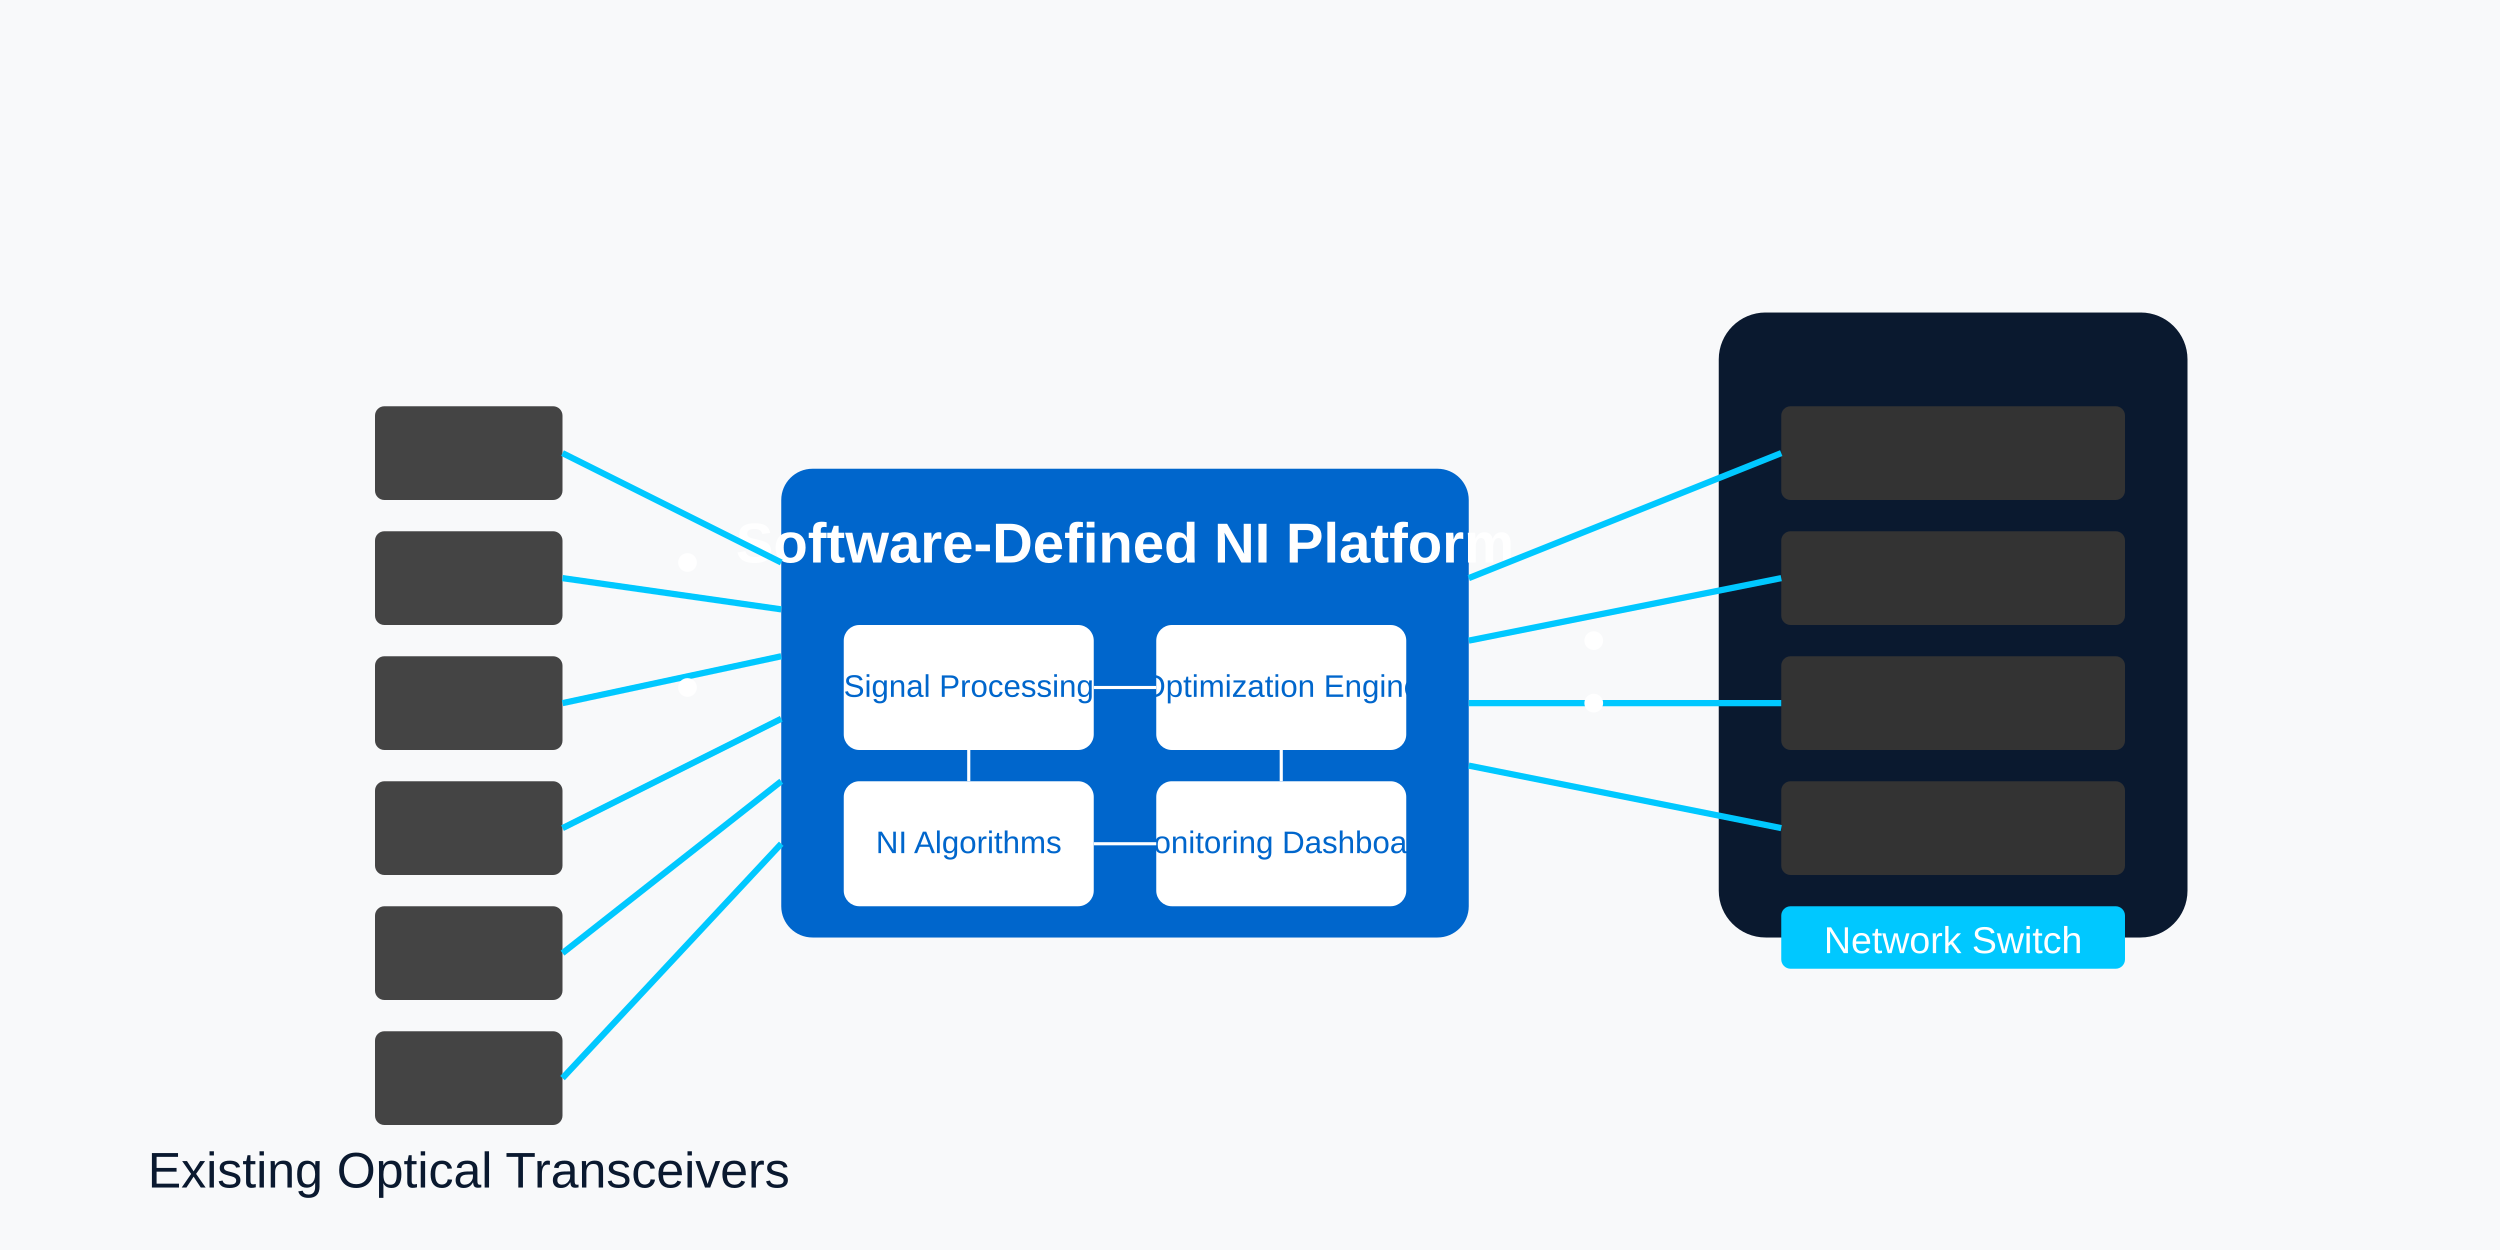
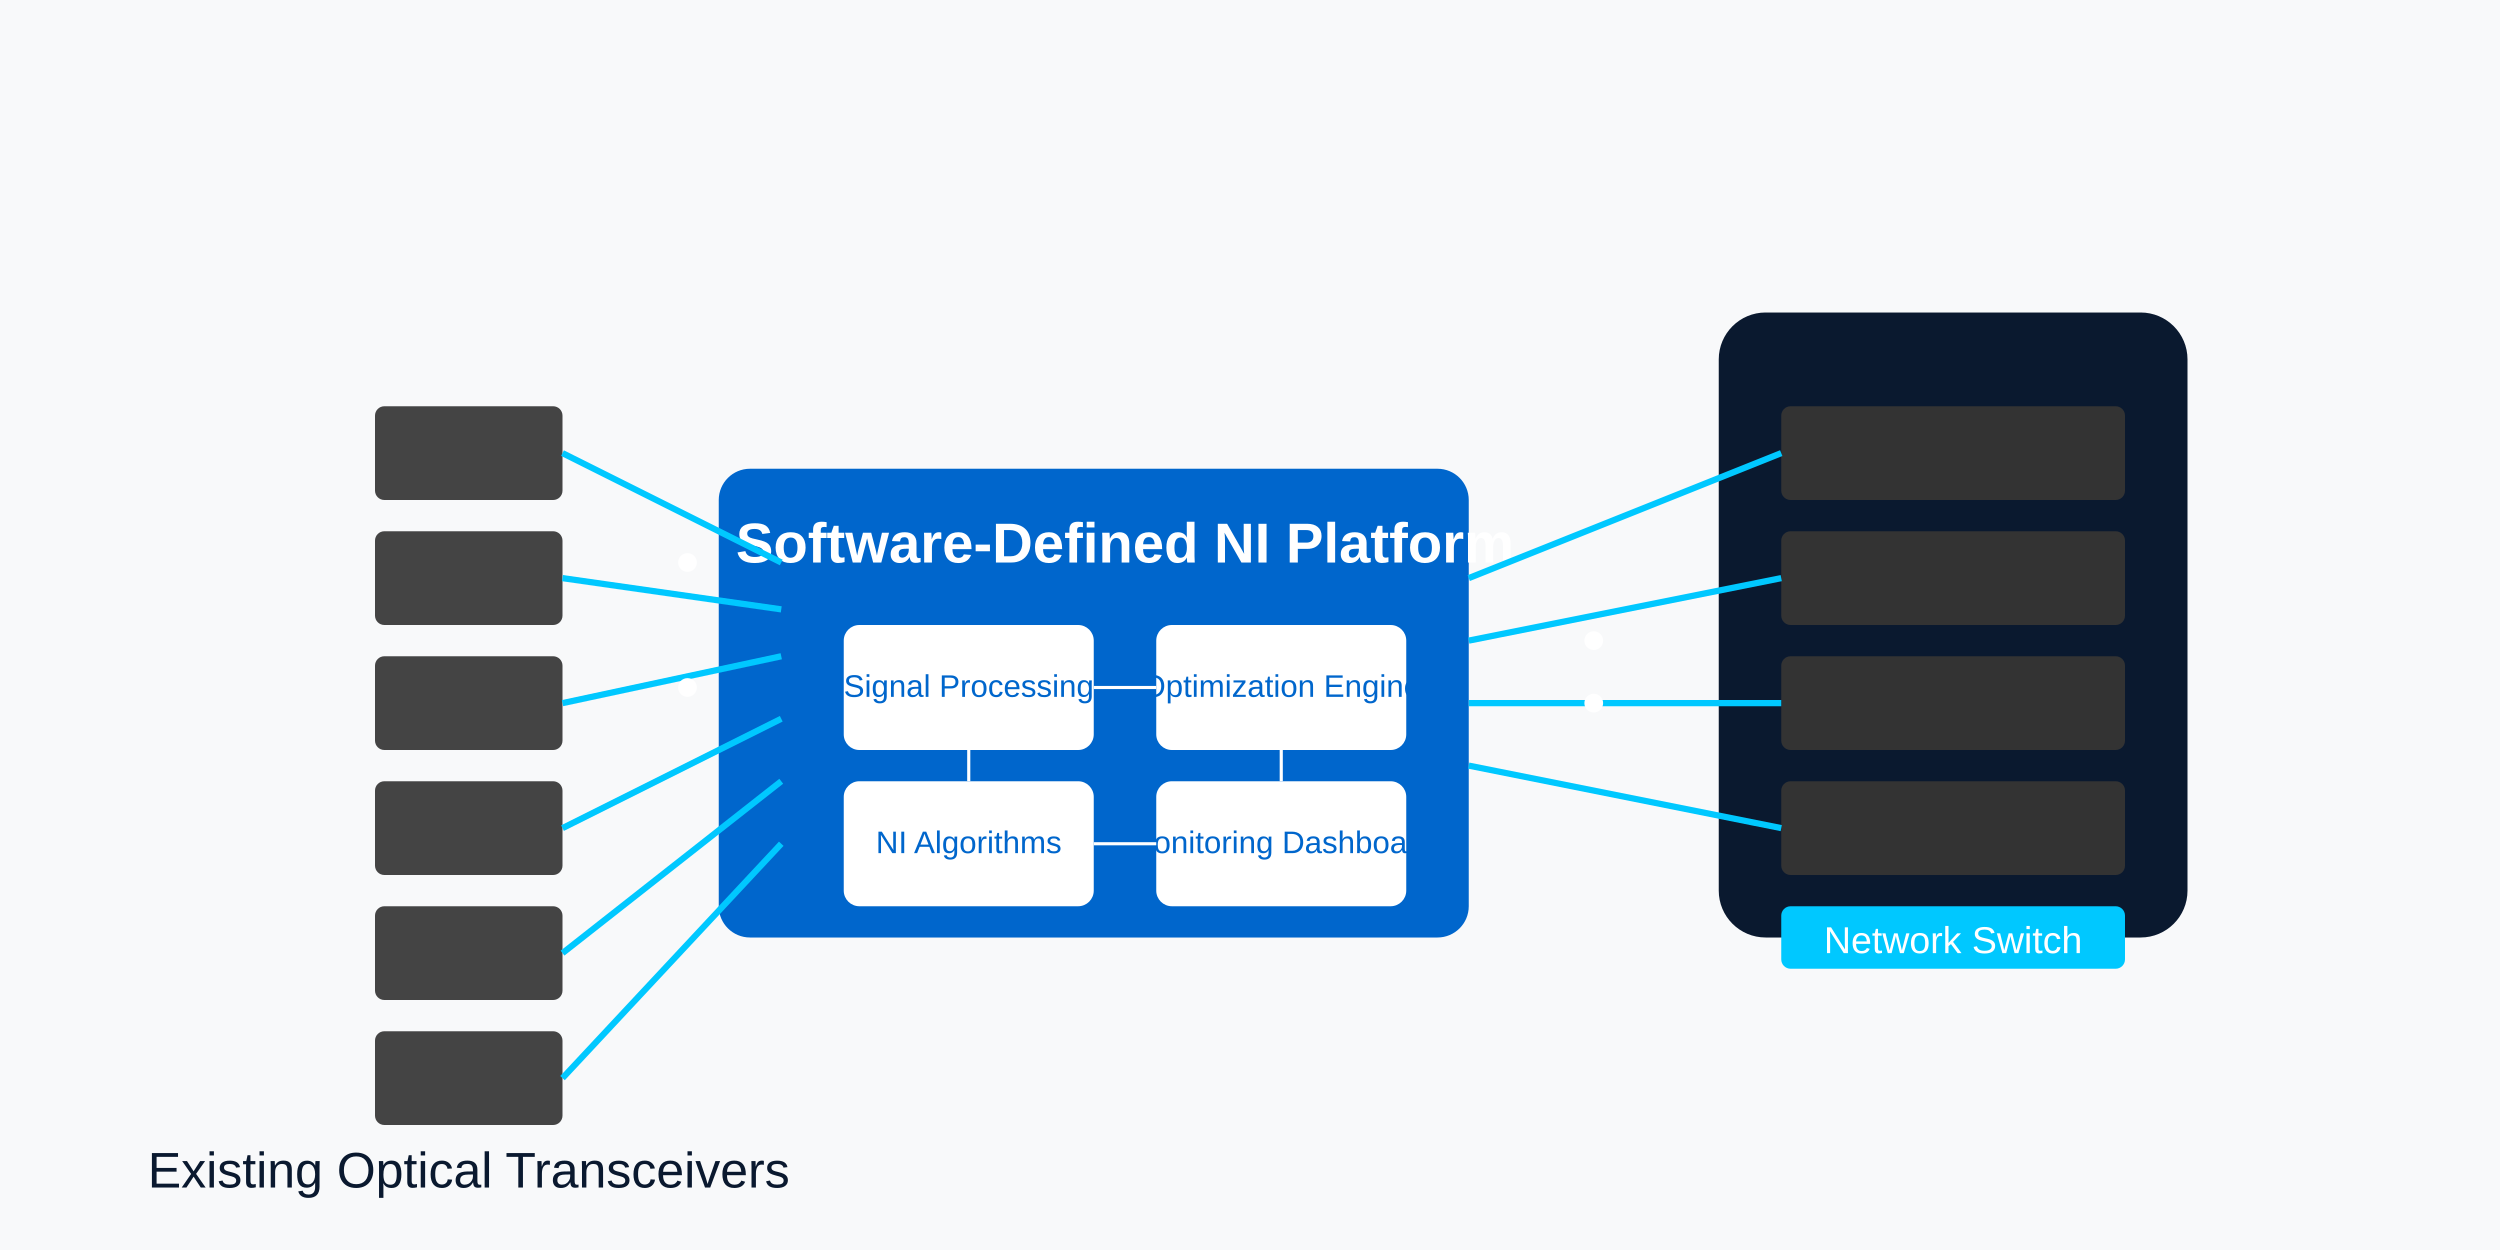
<svg xmlns="http://www.w3.org/2000/svg" viewBox="0 0 800 400">
  <rect width="800" height="400" fill="#f8f9fa" rx="0" ry="0" />
  <rect x="550" y="100" width="150" height="200" rx="15" ry="15" fill="#0a192f" />
  <rect x="570" y="130" width="110" height="30" fill="#333" rx="3" ry="3" />
  <rect x="570" y="170" width="110" height="30" fill="#333" rx="3" ry="3" />
  <rect x="570" y="210" width="110" height="30" fill="#333" rx="3" ry="3" />
  <rect x="570" y="250" width="110" height="30" fill="#333" rx="3" ry="3" />
  <rect x="570" y="290" width="110" height="20" fill="#00c8ff" rx="3" ry="3" />
  <text x="625" y="305" font-family="Arial" font-size="12" fill="white" text-anchor="middle">Network Switch</text>
-   <rect x="250" y="150" width="220" height="150" rx="10" ry="10" fill="#0066cc" />
+   <rect x="230" y="150" width="240" height="150" rx="10" ry="10" fill="#0066cc" />
  <text x="360" y="180" font-family="Arial" font-size="18" fill="white" text-anchor="middle" font-weight="bold">Software-Defined NI Platform</text>
  <rect x="270" y="200" width="80" height="40" fill="white" rx="5" ry="5" />
  <text x="310" y="223" font-family="Arial" font-size="10" fill="#0066cc" text-anchor="middle">Signal Processing</text>
  <rect x="270" y="250" width="80" height="40" fill="white" rx="5" ry="5" />
  <text x="310" y="273" font-family="Arial" font-size="10" fill="#0066cc" text-anchor="middle">NI Algorithms</text>
  <rect x="370" y="200" width="80" height="40" fill="white" rx="5" ry="5" />
  <text x="410" y="223" font-family="Arial" font-size="10" fill="#0066cc" text-anchor="middle">Optimization Engine</text>
  <rect x="370" y="250" width="80" height="40" fill="white" rx="5" ry="5" />
  <text x="410" y="273" font-family="Arial" font-size="10" fill="#0066cc" text-anchor="middle">Monitoring Dashboard</text>
  <line x1="350" y1="220" x2="370" y2="220" stroke="#fff" stroke-width="1" />
  <line x1="350" y1="270" x2="370" y2="270" stroke="#fff" stroke-width="1" />
  <line x1="310" y1="240" x2="310" y2="250" stroke="#fff" stroke-width="1" />
  <line x1="410" y1="240" x2="410" y2="250" stroke="#fff" stroke-width="1" />
  <rect x="120" y="130" width="60" height="30" fill="#444" rx="3" ry="3" />
  <rect x="120" y="170" width="60" height="30" fill="#444" rx="3" ry="3" />
  <rect x="120" y="210" width="60" height="30" fill="#444" rx="3" ry="3" />
  <rect x="120" y="250" width="60" height="30" fill="#444" rx="3" ry="3" />
  <rect x="120" y="290" width="60" height="30" fill="#444" rx="3" ry="3" />
  <rect x="120" y="330" width="60" height="30" fill="#444" rx="3" ry="3" />
  <line x1="180" y1="145" x2="250" y2="180" stroke="#00c8ff" stroke-width="2" />
  <line x1="180" y1="185" x2="250" y2="195" stroke="#00c8ff" stroke-width="2" />
  <line x1="180" y1="225" x2="250" y2="210" stroke="#00c8ff" stroke-width="2" />
  <line x1="180" y1="265" x2="250" y2="230" stroke="#00c8ff" stroke-width="2" />
  <line x1="180" y1="305" x2="250" y2="250" stroke="#00c8ff" stroke-width="2" />
  <line x1="180" y1="345" x2="250" y2="270" stroke="#00c8ff" stroke-width="2" />
  <line x1="470" y1="185" x2="570" y2="145" stroke="#00c8ff" stroke-width="2" />
  <line x1="470" y1="205" x2="570" y2="185" stroke="#00c8ff" stroke-width="2" />
  <line x1="470" y1="225" x2="570" y2="225" stroke="#00c8ff" stroke-width="2" />
  <line x1="470" y1="245" x2="570" y2="265" stroke="#00c8ff" stroke-width="2" />
  <circle cx="220" cy="180" r="3" fill="#fff">
    <animate attributeName="cx" from="180" to="250" dur="2s" repeatCount="indefinite" />
  </circle>
  <circle cx="220" cy="220" r="3" fill="#fff">
    <animate attributeName="cx" from="180" to="250" dur="3s" repeatCount="indefinite" />
  </circle>
  <circle cx="510" cy="205" r="3" fill="#fff">
    <animate attributeName="cx" from="470" to="570" dur="2s" repeatCount="indefinite" />
  </circle>
  <circle cx="510" cy="225" r="3" fill="#fff">
    <animate attributeName="cx" from="470" to="570" dur="2.5s" repeatCount="indefinite" />
  </circle>
  <text x="150" y="380" font-family="Arial" font-size="16" fill="#0a192f" text-anchor="middle">Existing Optical Transceivers</text>
</svg>
